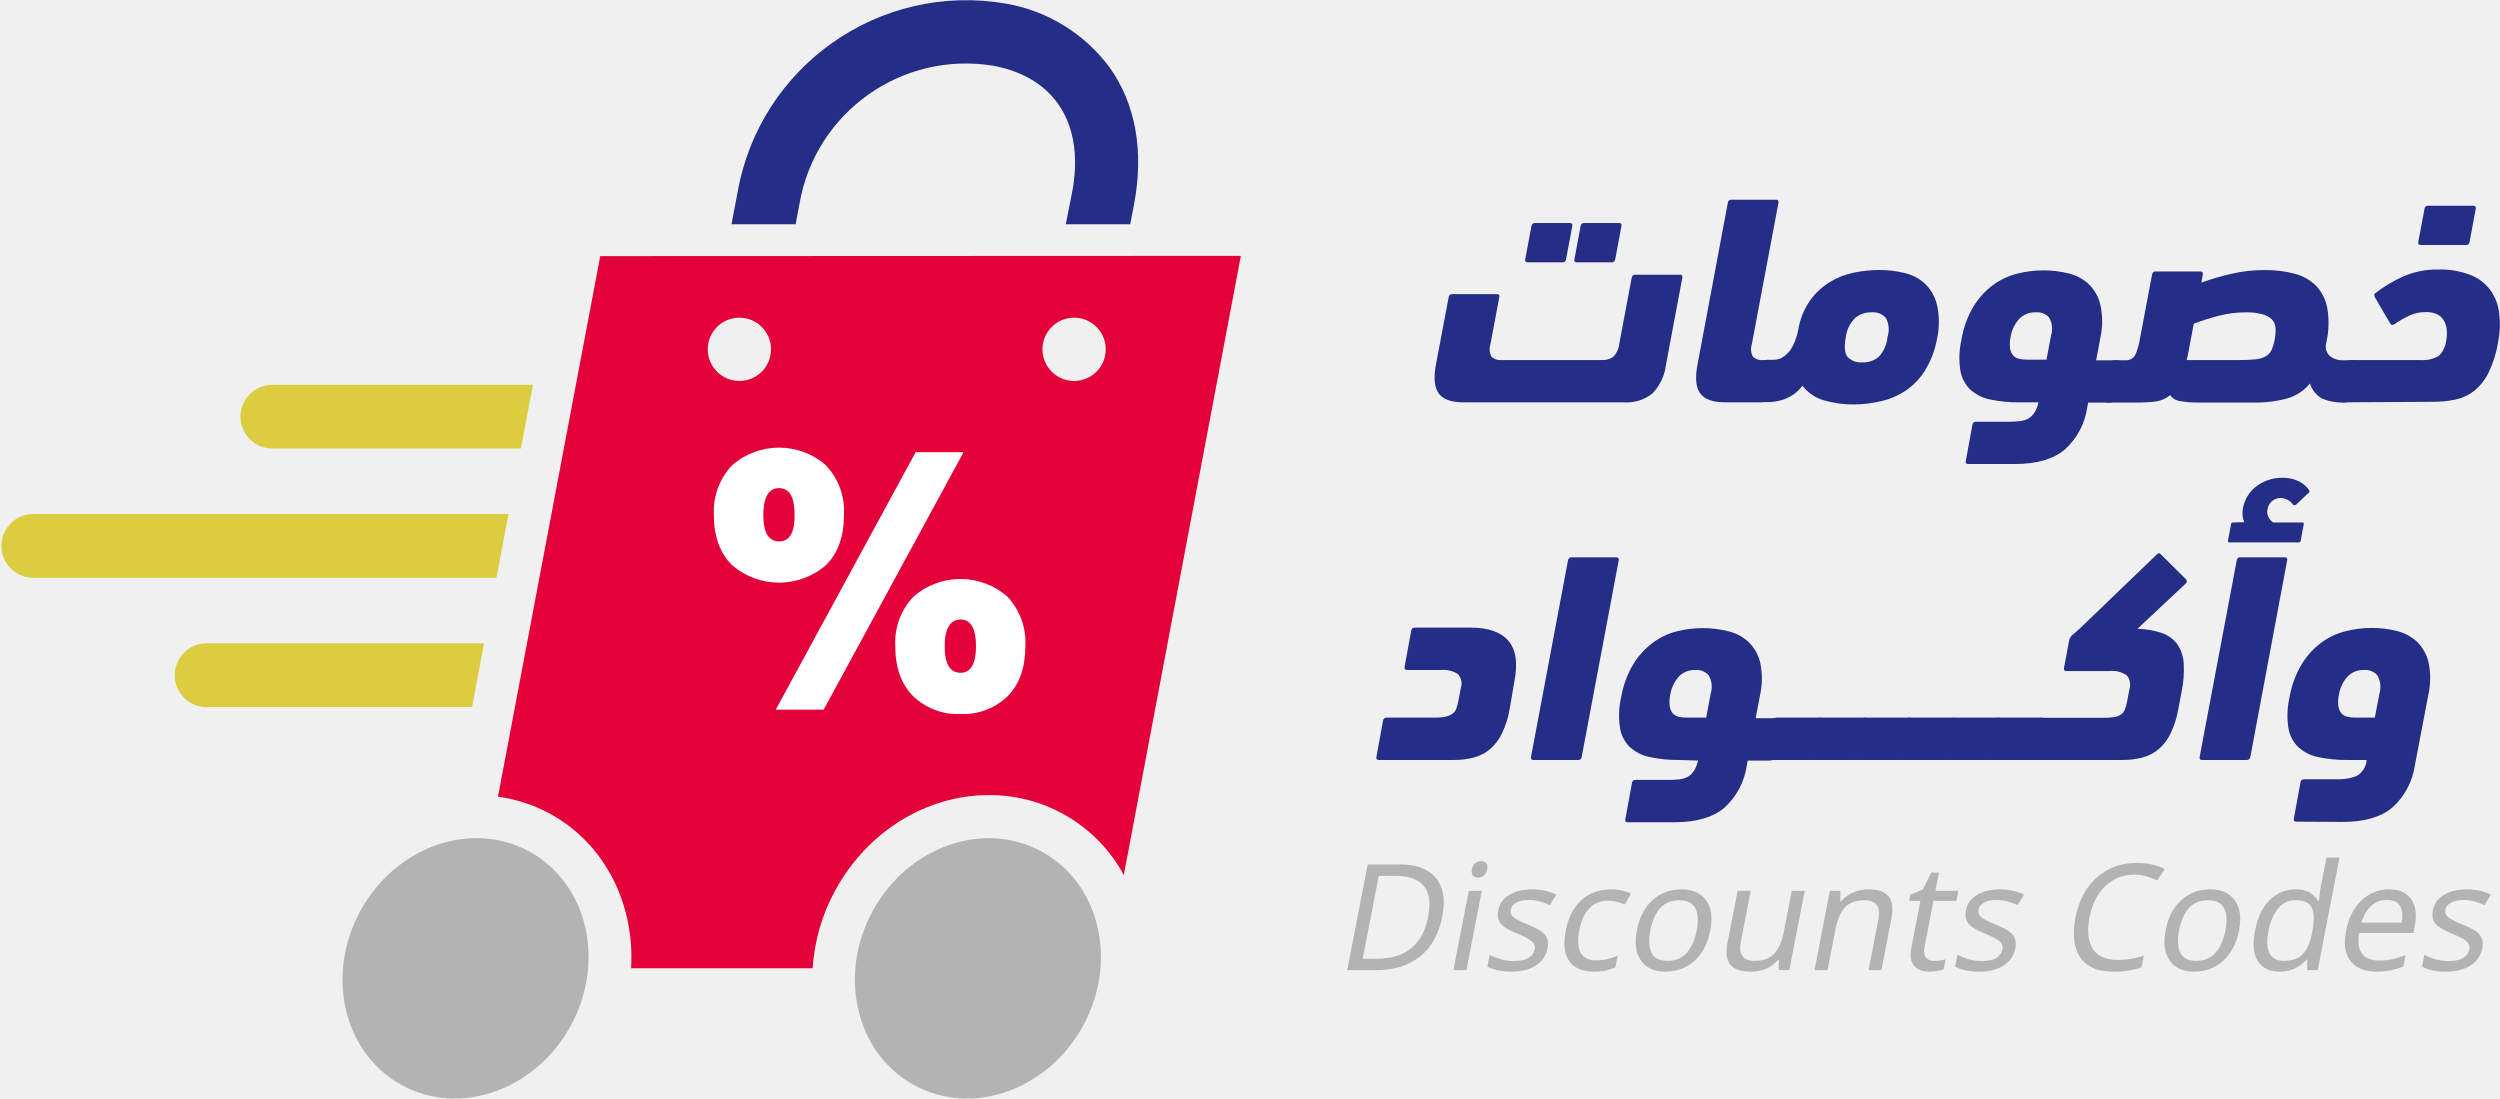
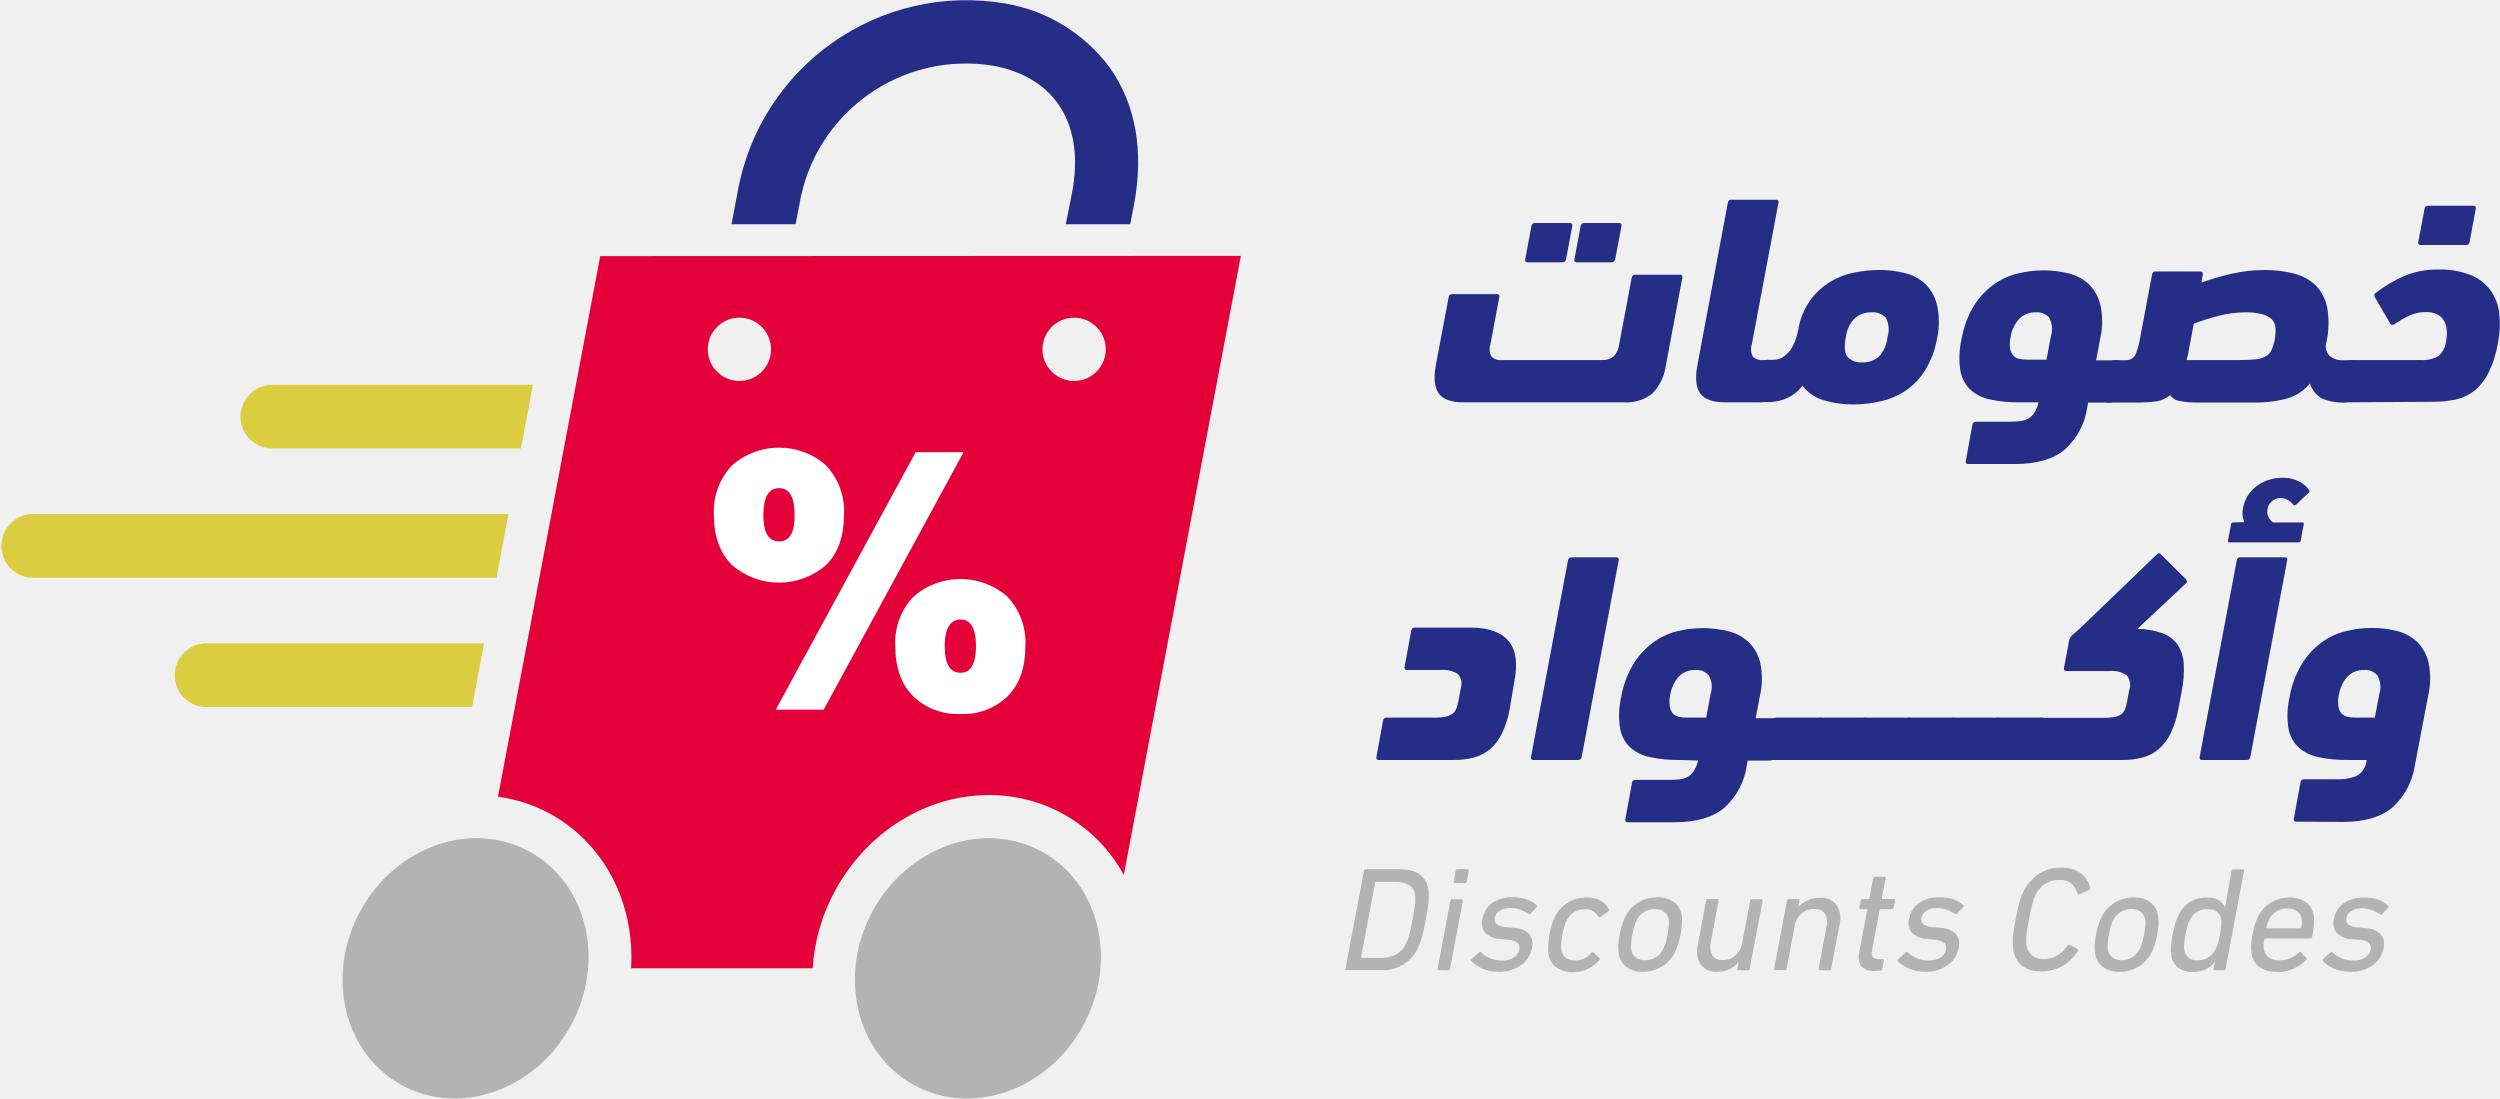
<svg xmlns="http://www.w3.org/2000/svg" viewBox="0 0 375.31 164.9">
  <defs>
-     <style>.cls-1{fill:#dbcc40;}.cls-2,.cls-5{fill:#b3b3b3;}.cls-3{fill:#e40139;}.cls-4{fill:#242e86;}.cls-5{font-size:22.67px;font-family:DINNextLTArabic-Regular, DIN Next LT Arabic;}.cls-6{fill:#fff;}</style>
+     <style>.cls-1{fill:#dbcc40;}.cls-2{fill:#b3b3b3;}.cls-3{fill:#e40139;}.cls-4{fill:#242e86;}.cls-5{fill:#fff;}</style>
  </defs>
  <g id="Layer_2" data-name="Layer 2">
    <g id="Main_Logo" data-name="Main Logo">
      <path class="cls-1" d="M40.88,57.77H80L78.2,67.33H40.88a4.78,4.78,0,0,1,0-9.56Z" />
      <path class="cls-1" d="M4.78,77.17H76.34l-1.81,9.57H4.78a4.79,4.79,0,0,1,0-9.57Z" />
      <path class="cls-1" d="M30.8,96.58H72.67l-1.81,9.57H30.8a4.79,4.79,0,0,1,0-9.57Z" />
      <ellipse class="cls-2" cx="69.89" cy="145.36" rx="19.98" ry="17.99" transform="translate(-91.18 136.98) rotate(-61.34)" />
      <ellipse class="cls-2" cx="146.8" cy="145.36" rx="19.98" ry="17.99" transform="translate(-51.15 204.47) rotate(-61.34)" />
      <path class="cls-3" d="M90.11,38.45h0v0L74.76,119.6a22.86,22.86,0,0,1,7.81,2.56c8.35,4.56,12.75,13.71,12.17,23.2H122a28,28,0,0,1,3.4-11.72c4.82-8.81,13.66-14.28,23.09-14.28a22.9,22.9,0,0,1,20.22,12l17.57-92.95ZM111,57.19a4.75,4.75,0,1,1,4.75-4.75A4.75,4.75,0,0,1,111,57.19Zm50.27,0A4.75,4.75,0,1,1,166,52.44,4.75,4.75,0,0,1,161.26,57.19Z" />
      <path class="cls-4" d="M119.44,33.67l.57-3A25.36,25.36,0,0,1,149.18,9.88c9.29,1.76,13.69,8.85,11.77,19L160,33.67h9.67l.58-3c1.51-8,.23-15.1-3.69-20.57A24.58,24.58,0,0,0,151,.54a34.88,34.88,0,0,0-40.27,28.32l-.91,4.81Z" />
      <path class="cls-4" d="M242.22,53.54a3.2,3.2,0,0,0,.86-1.86l1.88-10a.49.49,0,0,1,.53-.44h6.71c.3,0,.42.15.36.44L250.1,54.77a7.53,7.53,0,0,1-2,4.27,6.2,6.2,0,0,1-4.37,1.36h-24c-1.87,0-3.13-.45-3.76-1.36s-.77-2.33-.41-4.27l1.92-10.16a.49.49,0,0,1,.53-.45h6.71q.45,0,.36.45l-1.33,7.07a2.35,2.35,0,0,0,.16,1.86,1.91,1.91,0,0,0,1.54.51h15A2.72,2.72,0,0,0,242.22,53.54ZM229.34,39.38c-.3,0-.42-.15-.37-.45l.94-5a.49.49,0,0,1,.53-.45h5.24q.44,0,.36.45l-.94,5a.49.49,0,0,1-.53.45Zm7.38,0q-.45,0-.36-.45l.93-5a.49.49,0,0,1,.53-.45h5.24q.45,0,.36.45l-.94,5a.49.49,0,0,1-.53.45Z" />
      <path class="cls-4" d="M259.39,30.43a.49.49,0,0,1,.53-.45h6.71q.45,0,.36.45l-4,21.25a2.35,2.35,0,0,0,.16,1.86,1.91,1.91,0,0,0,1.54.51h.8a1.17,1.17,0,0,1,1.2.74,5,5,0,0,1,0,2.57,5.34,5.34,0,0,1-.89,2.46,1.9,1.9,0,0,1-1.47.58H259c-1.88,0-3.13-.45-3.77-1.36s-.77-2.33-.4-4.27Z" />
      <path class="cls-4" d="M278.33,60.72a15.33,15.33,0,0,1-4.54-.63,6.23,6.23,0,0,1-3.21-2.19,5.42,5.42,0,0,1-1.47,1.41,6.49,6.49,0,0,1-1.66.76,7.81,7.81,0,0,1-1.67.29c-.54,0-1,0-1.49,0a1.21,1.21,0,0,1-1.21-.67,4.39,4.39,0,0,1,0-2.41,6.08,6.08,0,0,1,.9-2.53,1.8,1.8,0,0,1,1.5-.74h.81a2.44,2.44,0,0,0,1.37-.4,4.18,4.18,0,0,0,1.07-1,6.4,6.4,0,0,0,.76-1.45,9.44,9.44,0,0,0,.47-1.64,10.49,10.49,0,0,1,1.77-4.4,10.3,10.3,0,0,1,2.93-2.75,11,11,0,0,1,3.63-1.44,19.55,19.55,0,0,1,3.83-.4,15.65,15.65,0,0,1,3.78.45A6.8,6.8,0,0,1,289,42.6a6.47,6.47,0,0,1,1.79,3.18,11.66,11.66,0,0,1,0,5.1A13.66,13.66,0,0,1,289,55.6a10.16,10.16,0,0,1-2.85,3,11,11,0,0,1-3.68,1.61A18.42,18.42,0,0,1,278.33,60.72Zm2.6-13.83a3.59,3.59,0,0,0-2.47.88,4.89,4.89,0,0,0-1.36,2.84c-.27,1.46-.18,2.45.29,3a2.73,2.73,0,0,0,2.13.79,3.67,3.67,0,0,0,2.5-.81,5,5,0,0,0,1.34-3,3.66,3.66,0,0,0-.26-2.89A2.59,2.59,0,0,0,280.93,46.89Z" />
      <path class="cls-4" d="M303.21,60.4a20.5,20.5,0,0,1-4.43-.42,6.28,6.28,0,0,1-3-1.5,5.19,5.19,0,0,1-1.49-2.88,12.39,12.39,0,0,1,.17-4.59A14.4,14.4,0,0,1,296.27,46a11.62,11.62,0,0,1,2.94-3.22,10.49,10.49,0,0,1,3.61-1.7,16.23,16.23,0,0,1,3.91-.49,15.66,15.66,0,0,1,3.81.45,6.79,6.79,0,0,1,3,1.59,6.26,6.26,0,0,1,1.77,3.11,11.58,11.58,0,0,1,0,5l-.63,3.35h3.08c1.19,0,1.59,1.05,1.2,3.13a6.08,6.08,0,0,1-.91,2.6,1.87,1.87,0,0,1-1.49.62h-3.08l-.14.76A10.54,10.54,0,0,1,310,67.47q-2.57,2.19-7.53,2.19h-7c-.3,0-.42-.15-.36-.44l1-5.46a.49.49,0,0,1,.53-.45h5a13.27,13.27,0,0,0,1.62-.09,3.27,3.27,0,0,0,1.27-.4,2.83,2.83,0,0,0,.9-.89,5,5,0,0,0,.6-1.53Zm2.42-13.51a3.3,3.3,0,0,0-2.52,1,5.39,5.39,0,0,0-1.28,2.75,4.81,4.81,0,0,0-.07,1.7,2.12,2.12,0,0,0,.45,1,1.6,1.6,0,0,0,.88.52,5.22,5.22,0,0,0,1.23.13h2.91l.67-3.58a3.44,3.44,0,0,0-.28-2.75A2.39,2.39,0,0,0,305.63,46.89Z" />
      <path class="cls-4" d="M330.49,42.42A39.22,39.22,0,0,1,335,41.1a21.77,21.77,0,0,1,4.95-.56,17.11,17.11,0,0,1,4.49.54,7.14,7.14,0,0,1,3.25,1.81,6.55,6.55,0,0,1,1.69,3.36,13.22,13.22,0,0,1-.14,5.16,2,2,0,0,0,.48,2,3,3,0,0,0,2.11.67h1.25c1.2,0,1.59,1.06,1.19,3.18a6.19,6.19,0,0,1-.86,2.35,1.79,1.79,0,0,1-1.52.82,7.94,7.94,0,0,1-3.19-.55,3.86,3.86,0,0,1-1.92-2.31,6.87,6.87,0,0,1-3.38,2.24,17.94,17.94,0,0,1-5.18.62h-8.46a12.76,12.76,0,0,1-2.45-.22,2.06,2.06,0,0,1-1.51-.89,4.44,4.44,0,0,1-2.1.94,21.41,21.41,0,0,1-2.95.17h-4.21a1.21,1.21,0,0,1-1.21-.67,4.83,4.83,0,0,1,0-2.55,5.87,5.87,0,0,1,.89-2.55,1.91,1.91,0,0,1,1.49-.58H319a1.59,1.59,0,0,0,1.56-.8,9.74,9.74,0,0,0,.68-2.33l1.84-9.75a.5.5,0,0,1,.53-.45h6.71c.3,0,.42.15.37.45Zm6.58,4.47a16.17,16.17,0,0,0-4,.52,34.8,34.8,0,0,0-3.73,1.18l-.73,3.85-.15.83a7.37,7.37,0,0,1-.2.78h8a21.67,21.67,0,0,0,2.39-.11,3.69,3.69,0,0,0,1.49-.45,2,2,0,0,0,.87-.94,7.54,7.54,0,0,0,.6-3.37,2.11,2.11,0,0,0-.57-1.26,3.35,3.35,0,0,0-1.45-.76A9.36,9.36,0,0,0,337.07,46.89Z" />
      <path class="cls-4" d="M351.84,60.4a1.2,1.2,0,0,1-1.21-.67,4.27,4.27,0,0,1,0-2.41c.41-2.18,1.22-3.27,2.41-3.27h10.29a4.73,4.73,0,0,0,2.78-.62,3.66,3.66,0,0,0,1.12-2.29,5.9,5.9,0,0,0,.09-1.56,3.41,3.41,0,0,0-.39-1.37,2.38,2.38,0,0,0-1-1,3.7,3.7,0,0,0-1.75-.36,5.74,5.74,0,0,0-2.51.54,15.37,15.37,0,0,0-2.16,1.25c-.28.18-.49.2-.64,0l-2.3-3.94a1,1,0,0,1-.13-.36c0-.12,0-.23.18-.35a20.57,20.57,0,0,1,4.25-2.53,12.7,12.7,0,0,1,5.18-1,12.47,12.47,0,0,1,4.8.81,6.9,6.9,0,0,1,3,2.26,7.35,7.35,0,0,1,1.34,3.49,14.15,14.15,0,0,1-.18,4.45,16.47,16.47,0,0,1-1.44,4.52,8.2,8.2,0,0,1-2.15,2.7,6.84,6.84,0,0,1-2.81,1.3,16.87,16.87,0,0,1-3.46.33ZM363.4,36.78c-.29,0-.42-.14-.36-.44l.94-5a.49.49,0,0,1,.53-.45h6.8q.45,0,.36.45l-.93,5a.49.49,0,0,1-.54.44Z" />
      <path class="cls-4" d="M226.64,106.44a13.91,13.91,0,0,1-1.14,3.62,7.18,7.18,0,0,1-1.77,2.37,6.34,6.34,0,0,1-2.42,1.28,11.78,11.78,0,0,1-3.09.38H207c-.3,0-.42-.15-.37-.45l1-5.46a.5.5,0,0,1,.53-.45h7.21a7.67,7.67,0,0,0,1.7-.15,2.81,2.81,0,0,0,1-.45,1.63,1.63,0,0,0,.57-.78,8.15,8.15,0,0,0,.31-1.17l.34-1.83a2.14,2.14,0,0,0-.44-2.17,4,4,0,0,0-2.52-.6h-5.1c-.3,0-.42-.15-.37-.45l1-5.46a.5.5,0,0,1,.53-.45h8.37q4,0,5.7,2t.87,6.13Z" />
      <path class="cls-4" d="M237.45,113.64a.5.5,0,0,1-.54.45H230.2c-.29,0-.42-.15-.36-.45l5.56-29.53a.5.5,0,0,1,.54-.44h6.71c.29,0,.41.15.36.44Z" />
      <path class="cls-4" d="M252.12,114.09a19.85,19.85,0,0,1-4.43-.43,6.28,6.28,0,0,1-3-1.5,5.12,5.12,0,0,1-1.49-2.88,12.39,12.39,0,0,1,.17-4.59,14.27,14.27,0,0,1,1.84-5,11.48,11.48,0,0,1,2.94-3.22,10.14,10.14,0,0,1,3.61-1.7,15.93,15.93,0,0,1,7.72,0,6.79,6.79,0,0,1,3,1.59,6.31,6.31,0,0,1,1.77,3.11,11.58,11.58,0,0,1-.05,5l-.63,3.35h3.08c1.19,0,1.59,1,1.2,3.14a6.08,6.08,0,0,1-.91,2.59,1.86,1.86,0,0,1-1.48.63h-3.09l-.14.76a10.54,10.54,0,0,1-3.34,6.3q-2.56,2.2-7.53,2.2h-7q-.45,0-.36-.45l1-5.46a.49.49,0,0,1,.53-.45h5a15.81,15.81,0,0,0,1.62-.08,3.45,3.45,0,0,0,1.27-.41,2.83,2.83,0,0,0,.9-.89,5,5,0,0,0,.6-1.52Zm2.42-13.51a3.29,3.29,0,0,0-2.52,1,5.39,5.39,0,0,0-1.28,2.75,4.81,4.81,0,0,0-.07,1.7,2.2,2.2,0,0,0,.45,1.06,1.65,1.65,0,0,0,.88.51,5.28,5.28,0,0,0,1.23.13h2.91l.67-3.57a3.46,3.46,0,0,0-.28-2.76A2.39,2.39,0,0,0,254.54,100.58Z" />
      <path class="cls-4" d="M265.68,114.09a1.22,1.22,0,0,1-1.19-.58,4.46,4.46,0,0,1,.05-2.38,7.37,7.37,0,0,1,.87-2.61,1.68,1.68,0,0,1,1.47-.79h6.21a1.17,1.17,0,0,1,1.2.79,5,5,0,0,1,0,2.48,5.53,5.53,0,0,1-.9,2.51,1.93,1.93,0,0,1-1.47.58Z" />
      <path class="cls-4" d="M272.34,114.09a1.2,1.2,0,0,1-1.18-.58,4.43,4.43,0,0,1,0-2.38,7.37,7.37,0,0,1,.87-2.61,1.69,1.69,0,0,1,1.47-.79h6.22a1.16,1.16,0,0,1,1.19.79,4.85,4.85,0,0,1,0,2.48,5.68,5.68,0,0,1-.89,2.51,1.94,1.94,0,0,1-1.48.58Z" />
      <path class="cls-4" d="M279,114.09a1.22,1.22,0,0,1-1.19-.58,4.46,4.46,0,0,1,.05-2.38,7.37,7.37,0,0,1,.87-2.61,1.68,1.68,0,0,1,1.47-.79h6.21a1.17,1.17,0,0,1,1.2.79,5,5,0,0,1,0,2.48,5.53,5.53,0,0,1-.9,2.51,1.93,1.93,0,0,1-1.47.58Z" />
      <path class="cls-4" d="M285.67,114.09a1.2,1.2,0,0,1-1.18-.58,4.43,4.43,0,0,1,0-2.38,7.37,7.37,0,0,1,.87-2.61,1.69,1.69,0,0,1,1.47-.79h6.22a1.16,1.16,0,0,1,1.19.79,4.85,4.85,0,0,1,0,2.48,5.68,5.68,0,0,1-.89,2.51,1.94,1.94,0,0,1-1.48.58Z" />
      <path class="cls-4" d="M292.34,114.09a1.22,1.22,0,0,1-1.19-.58,4.46,4.46,0,0,1,.05-2.38,7.37,7.37,0,0,1,.87-2.61,1.68,1.68,0,0,1,1.47-.79h6.21a1.17,1.17,0,0,1,1.2.79,5,5,0,0,1,0,2.48,5.53,5.53,0,0,1-.9,2.51,1.93,1.93,0,0,1-1.47.58Z" />
      <path class="cls-4" d="M299,114.09a1.2,1.2,0,0,1-1.18-.58,4.43,4.43,0,0,1,0-2.38,7.37,7.37,0,0,1,.87-2.61,1.69,1.69,0,0,1,1.47-.79h6.22a1.16,1.16,0,0,1,1.19.79,4.85,4.85,0,0,1,0,2.48,5.68,5.68,0,0,1-.89,2.51,1.94,1.94,0,0,1-1.48.58Z" />
      <path class="cls-4" d="M320.88,94.4a12.24,12.24,0,0,1,3.72.65,4.77,4.77,0,0,1,2.29,1.7,5.81,5.81,0,0,1,.94,2.86,16.15,16.15,0,0,1-.31,4.19l-.5,2.64a13.91,13.91,0,0,1-1.14,3.62,7.18,7.18,0,0,1-1.77,2.37,6.27,6.27,0,0,1-2.42,1.28,11.78,11.78,0,0,1-3.09.38H305.45a1.19,1.19,0,0,1-1.21-.72,7.93,7.93,0,0,1,.92-5,1.91,1.91,0,0,1,1.48-.61h9.13a9.33,9.33,0,0,0,1.63-.11,2.44,2.44,0,0,0,1-.38,1.62,1.62,0,0,0,.59-.76,5.78,5.78,0,0,0,.35-1.25l.32-1.7a2.26,2.26,0,0,0-.39-2.19,3.88,3.88,0,0,0-2.57-.63h-6.48c-.3,0-.42-.15-.37-.45l.8-4.25a1.9,1.9,0,0,1,.64-.87l1-.87,11.43-11c.26-.27.47-.31.61-.14l3.8,3.76q.33.36.06.63Z" />
      <path class="cls-4" d="M337.83,113.64a.5.5,0,0,1-.53.45h-6.71c-.3,0-.42-.15-.37-.45l5.57-29.53a.48.48,0,0,1,.53-.44H343c.3,0,.42.15.36.44Zm-.92-35.25a3.69,3.69,0,0,1-.17-2.19,5.35,5.35,0,0,1,.63-1.66,5.2,5.2,0,0,1,1.23-1.43,6.3,6.3,0,0,1,1.78-1,6.41,6.41,0,0,1,2.26-.38,5.2,5.2,0,0,1,2.53.56,3.93,3.93,0,0,1,1.5,1.32.28.28,0,0,1-.12.4l-1.85,1.75a.33.33,0,0,1-.45,0,2.39,2.39,0,0,0-1.86-1,2.11,2.11,0,0,0-1.22.4,1.92,1.92,0,0,0-.76,1.3,1.67,1.67,0,0,0,.16,1.21,2.2,2.2,0,0,0,.68.76h4.38c.18,0,.25.1.21.31l-.44,2.37c0,.21-.15.32-.33.32H334.69c-.18,0-.25-.11-.21-.32l.45-2.37c0-.21.15-.31.33-.31Z" />
      <path class="cls-4" d="M344.72,123.35q-.45,0-.36-.45l1-5.46a.49.49,0,0,1,.53-.45h5a7.18,7.18,0,0,0,2.92-.51,3,3,0,0,0,1.48-2.39h-2.82a20,20,0,0,1-4.44-.43,6.28,6.28,0,0,1-3-1.5,5.12,5.12,0,0,1-1.49-2.88,12.39,12.39,0,0,1,.17-4.59,14.27,14.27,0,0,1,1.85-5,11.46,11.46,0,0,1,2.93-3.22,10.22,10.22,0,0,1,3.61-1.7,15.84,15.84,0,0,1,3.92-.5,15.52,15.52,0,0,1,3.8.45,6.88,6.88,0,0,1,3,1.59,6.37,6.37,0,0,1,1.76,3.11,11.58,11.58,0,0,1-.05,5l-2,10.47a10.54,10.54,0,0,1-3.34,6.3q-2.55,2.2-7.52,2.2Zm10.2-22.77a3.31,3.31,0,0,0-2.52,1,5.39,5.39,0,0,0-1.28,2.75,4.81,4.81,0,0,0-.07,1.7,2.2,2.2,0,0,0,.45,1.06,1.68,1.68,0,0,0,.89.51,5.19,5.19,0,0,0,1.22.13h2.91l.68-3.57a3.5,3.5,0,0,0-.29-2.76A2.38,2.38,0,0,0,354.92,100.58Z" />
-       <text class="cls-5" transform="matrix(0.98, 0, -0.19, 0.98, 200.09, 145.64)">Discounts Codes</text>
-       <path class="cls-6" d="M126.7,77.28c0,3.22-.88,5.73-2.66,7.52a10.75,10.75,0,0,1-14.18,0q-2.69-2.68-2.69-7.52a10,10,0,0,1,2.72-7.41,10.67,10.67,0,0,1,14.12,0A10,10,0,0,1,126.7,77.28Zm-12.11,0q0,4,2.37,4t2.33-4q0-4-2.33-4T114.59,77.28Zm22.87-9.39h7.19l-21,38.65h-7.19ZM153.93,97c0,3.22-.88,5.73-2.66,7.52a9.53,9.53,0,0,1-7.07,2.67,9.64,9.64,0,0,1-7.11-2.67q-2.68-2.69-2.69-7.52a10,10,0,0,1,2.72-7.41,10.68,10.68,0,0,1,14.13,0A10,10,0,0,1,153.93,97Zm-12.11,0q0,4,2.38,4c1.54,0,2.32-1.34,2.32-4s-.78-4-2.32-4S141.82,94.39,141.82,97Z" />
+       <path class="cls-2" d="M204.77,130.72a.25.25,0,0,1,.27-.23h5.1c2.6,0,4,1.08,4.34,3.23,0,.21,0,.43,0,.65a8.08,8.08,0,0,1,0,.82c0,.33-.07.73-.14,1.19l-.3,1.69c-.13.67-.24,1.23-.34,1.69s-.2.86-.3,1.18-.2.6-.29.83-.19.44-.29.64a5.76,5.76,0,0,1-5.56,3.23h-5.1c-.15,0-.21-.07-.18-.22Zm-.43,12.94c0,.09,0,.14.11.14h2.77a5,5,0,0,0,2.31-.48,3.58,3.58,0,0,0,1.52-1.6,5,5,0,0,0,.22-.46,4.46,4.46,0,0,0,.23-.68c.08-.28.16-.62.25-1s.19-.9.3-1.49.2-1.09.26-1.49.11-.74.14-1a4.25,4.25,0,0,0,0-.68c0-.18,0-.33,0-.47a2.15,2.15,0,0,0-.92-1.59,4,4,0,0,0-2.13-.48H206.6a.15.15,0,0,0-.16.14Z" />
+       <path class="cls-2" d="M216,145.64c-.15,0-.21-.07-.18-.22l1.92-10.23A.25.25,0,0,1,218,135h1.43c.14,0,.2.08.18.22l-1.93,10.23a.25.25,0,0,1-.27.22Zm2.42-13.07c-.15,0-.21-.08-.18-.23l.3-1.62a.25.25,0,0,1,.27-.23h1.51c.15,0,.21.08.18.23l-.3,1.62a.25.25,0,0,1-.27.23Z" />
+       <path class="cls-2" d="M225,145.89a6.25,6.25,0,0,1-1.42-.15,5.45,5.45,0,0,1-1.14-.37,5.43,5.43,0,0,1-1.55-1.08c-.08-.11-.06-.21.06-.32l1.1-1c.12-.1.23-.1.31,0a4.36,4.36,0,0,0,3.07,1.23,3.17,3.17,0,0,0,1.84-.46,1.75,1.75,0,0,0,.8-1.17,1.08,1.08,0,0,0-.22-1,2.72,2.72,0,0,0-1.57-.5l-1.11-.11a3.3,3.3,0,0,1-2.21-.94,2.32,2.32,0,0,1-.41-2.07,3.69,3.69,0,0,1,1.48-2.4,5.21,5.21,0,0,1,3.1-.85,6.05,6.05,0,0,1,2.08.33,4.47,4.47,0,0,1,1.48.85c.11.07.1.18,0,.31l-.94,1a.23.23,0,0,1-.32,0,4.89,4.89,0,0,0-1.17-.6,4.34,4.34,0,0,0-1.54-.27,2.68,2.68,0,0,0-1.59.42,1.62,1.62,0,0,0-.72,1,1,1,0,0,0,.26,1,2.89,2.89,0,0,0,1.57.45l1.1.11a3.24,3.24,0,0,1,2.25.94,2.38,2.38,0,0,1,.4,2.07,4,4,0,0,1-1.59,2.54A5.54,5.54,0,0,1,225,145.89Z" />
+       <path class="cls-2" d="M232.6,140.3a12.58,12.58,0,0,1,.38-1.55,8.59,8.59,0,0,1,.46-1.15,5.1,5.1,0,0,1,2-2.14,5.43,5.43,0,0,1,2.79-.73,4.05,4.05,0,0,1,2.06.48,3.08,3.08,0,0,1,1.26,1.32c.05.12,0,.22-.13.31l-1.13.81c-.13.08-.24.08-.31,0a2.73,2.73,0,0,0-.81-.87,2.4,2.4,0,0,0-1.26-.28,3,3,0,0,0-1.57.41,2.85,2.85,0,0,0-1.13,1.26,5.63,5.63,0,0,0-.37.93c-.1.34-.19.75-.28,1.23a12.2,12.2,0,0,0-.18,1.23,4.25,4.25,0,0,0,0,.95,1.78,1.78,0,0,0,.65,1.26,2.34,2.34,0,0,0,1.42.41,2.92,2.92,0,0,0,1.37-.29,4.32,4.32,0,0,0,1.14-.87.22.22,0,0,1,.32,0l.83.8a.21.21,0,0,1,0,.32,5.43,5.43,0,0,1-1.76,1.32,5.14,5.14,0,0,1-2.24.48,4.07,4.07,0,0,1-2.51-.74,3,3,0,0,1-1.16-2.13,7,7,0,0,1,0-1.15A14.64,14.64,0,0,1,232.6,140.3Z" />
+       <path class="cls-2" d="M246.63,145.89a3.92,3.92,0,0,1-2.52-.76A3.13,3.13,0,0,1,243,143a7.53,7.53,0,0,1-.05-1.17,11.39,11.39,0,0,1,.21-1.55,9.87,9.87,0,0,1,.38-1.54,7.86,7.86,0,0,1,.48-1.16,5.16,5.16,0,0,1,2-2.13,5.4,5.4,0,0,1,2.8-.74,4.09,4.09,0,0,1,2.53.74,3.08,3.08,0,0,1,1.14,2.13,6.32,6.32,0,0,1,0,1.16,10,10,0,0,1-.2,1.54,12.13,12.13,0,0,1-.38,1.55,10,10,0,0,1-.49,1.17,5.14,5.14,0,0,1-1.94,2.11A5.26,5.26,0,0,1,246.63,145.89Zm.33-1.74a3,3,0,0,0,1.6-.43,3.07,3.07,0,0,0,1.12-1.24,6.05,6.05,0,0,0,.36-.92,11.93,11.93,0,0,0,.3-1.26c.09-.52.15-.94.18-1.25a5.48,5.48,0,0,0,0-.91,1.87,1.87,0,0,0-.66-1.24,2.22,2.22,0,0,0-1.43-.43,2.94,2.94,0,0,0-2.72,1.67,6,6,0,0,0-.37.91c-.09.31-.19.73-.29,1.25s-.16.94-.18,1.26a4.68,4.68,0,0,0,0,.92,1.82,1.82,0,0,0,.65,1.24A2.25,2.25,0,0,0,247,144.15Z" />
+       <path class="cls-2" d="M261,145.64c-.15,0-.21-.07-.18-.22l.19-1h0a4,4,0,0,1-1.34,1.07,4.06,4.06,0,0,1-1.85.4,2.85,2.85,0,0,1-2.52-1.1,3.77,3.77,0,0,1-.42-2.93l1.25-6.67a.25.25,0,0,1,.27-.22h1.43c.14,0,.2.08.18.22l-1.17,6.22a2.85,2.85,0,0,0,.19,2,1.81,1.81,0,0,0,1.65.71,2.72,2.72,0,0,0,1.88-.71,3.33,3.33,0,0,0,1-1.92l1.2-6.33A.24.24,0,0,1,263,135h1.43c.14,0,.2.08.18.22l-1.93,10.23a.24.24,0,0,1-.26.22Z" />
+       <path class="cls-2" d="M273.19,145.64c-.15,0-.21-.07-.18-.22l1.18-6.24a2.7,2.7,0,0,0-.22-2,1.79,1.79,0,0,0-1.66-.71,2.81,2.81,0,0,0-1.9.7,3.19,3.19,0,0,0-1,1.9l-1.19,6.35a.25.25,0,0,1-.27.22h-1.43c-.14,0-.2-.07-.18-.22l1.93-10.23a.25.25,0,0,1,.27-.22h1.42c.15,0,.21.08.18.22l-.18,1h0a3.7,3.7,0,0,1,1.33-1,4.25,4.25,0,0,1,1.93-.41,2.86,2.86,0,0,1,2.51,1.09,3.69,3.69,0,0,1,.43,2.92l-1.26,6.68a.24.24,0,0,1-.26.22Z" />
+       <path class="cls-2" d="M281.46,145.76a2.45,2.45,0,0,1-2.08-.73,3,3,0,0,1-.22-2.3l1.15-6.11c0-.09,0-.13-.11-.13h-.89c-.15,0-.21-.08-.18-.23l.2-1.07a.24.24,0,0,1,.26-.22h.89a.15.15,0,0,0,.16-.13l.57-3a.24.24,0,0,1,.26-.22h1.43c.15,0,.21.07.18.22l-.57,3c0,.09,0,.13.11.13h1.69c.15,0,.21.08.19.22l-.21,1.07a.24.24,0,0,1-.26.23h-1.69a.14.14,0,0,0-.16.13l-1.14,6q-.15.79.12,1.08a1.34,1.34,0,0,0,1,.28h.47c.15,0,.21.07.18.22l-.24,1.29a.25.25,0,0,1-.27.23Z" />
+       <path class="cls-2" d="M289.05,145.89a6.25,6.25,0,0,1-1.42-.15,5.45,5.45,0,0,1-1.14-.37,5.84,5.84,0,0,1-1.55-1.08c-.08-.11-.06-.21.06-.32l1.1-1c.12-.1.23-.1.31,0a4.17,4.17,0,0,0,1.3.87,4.24,4.24,0,0,0,1.77.36,3.21,3.21,0,0,0,1.85-.46,1.79,1.79,0,0,0,.8-1.17,1.11,1.11,0,0,0-.23-1,2.71,2.71,0,0,0-1.56-.5l-1.12-.11a3.33,3.33,0,0,1-2.21-.94,2.32,2.32,0,0,1-.41-2.07,3.66,3.66,0,0,1,1.49-2.4,5.2,5.2,0,0,1,3.09-.85,6.11,6.11,0,0,1,2.09.33,4.52,4.52,0,0,1,1.47.85c.11.07.1.18,0,.31l-.94,1a.23.23,0,0,1-.32,0,4.89,4.89,0,0,0-1.17-.6,4.3,4.3,0,0,0-1.54-.27,2.68,2.68,0,0,0-1.59.42,1.58,1.58,0,0,0-.71,1,1,1,0,0,0,.26,1,2.83,2.83,0,0,0,1.57.45l1.09.11a3.24,3.24,0,0,1,2.25.94,2.41,2.41,0,0,1,.41,2.07,4,4,0,0,1-1.6,2.54A5.54,5.54,0,0,1,289.05,145.89Z" />
+       <path class="cls-2" d="M302.22,142.32c0-.22-.05-.44-.06-.67a6.35,6.35,0,0,1,0-.83c0-.32.08-.7.15-1.15s.16-1,.28-1.6.22-1.16.32-1.6.19-.83.28-1.15.19-.6.28-.83.2-.45.32-.68a6.4,6.4,0,0,1,2.38-2.68,6.28,6.28,0,0,1,3.33-.88,4.7,4.7,0,0,1,2.8.79,3.83,3.83,0,0,1,1.48,2.26.26.26,0,0,1-.15.29l-1.45.65c-.17.07-.26,0-.3-.11a3.08,3.08,0,0,0-.9-1.46,2.64,2.64,0,0,0-1.83-.57,3.72,3.72,0,0,0-2.12.58,4.33,4.33,0,0,0-1.44,1.65c-.08.16-.15.33-.23.52s-.14.42-.21.69-.16.62-.25,1-.2.9-.31,1.5-.2,1.09-.26,1.5-.11.75-.14,1a6.41,6.41,0,0,0,0,.7,3.89,3.89,0,0,0,0,.51,2.66,2.66,0,0,0,.82,1.65,2.75,2.75,0,0,0,1.9.58,3.55,3.55,0,0,0,2-.57,5.48,5.48,0,0,0,1.46-1.46c.09-.15.2-.18.33-.11l1.22.65c.09.06.1.15,0,.29a6.46,6.46,0,0,1-2.33,2.26,6.19,6.19,0,0,1-3.1.79,4.72,4.72,0,0,1-3-.88A3.9,3.9,0,0,1,302.22,142.32Z" />
+       <path class="cls-2" d="M318.17,145.89a3.94,3.94,0,0,1-2.52-.76,3.08,3.08,0,0,1-1.14-2.11,6.47,6.47,0,0,1-.05-1.17,13.87,13.87,0,0,1,.58-3.09,7.91,7.91,0,0,1,.49-1.16,5.16,5.16,0,0,1,2-2.13,5.37,5.37,0,0,1,2.8-.74,4,4,0,0,1,2.52.74A3.13,3.13,0,0,1,324,137.6a7.35,7.35,0,0,1,.05,1.16,13.31,13.31,0,0,1-.2,1.54,14.1,14.1,0,0,1-.38,1.55,10,10,0,0,1-.49,1.17,5.23,5.23,0,0,1-4.76,2.87Zm.33-1.74a3,3,0,0,0,1.6-.43,3.07,3.07,0,0,0,1.12-1.24,6.1,6.1,0,0,0,.37-.92c.09-.32.19-.74.29-1.26a10.62,10.62,0,0,0,.18-1.25,4.58,4.58,0,0,0,0-.91,1.83,1.83,0,0,0-.66-1.24,2.22,2.22,0,0,0-1.43-.43,3,3,0,0,0-1.6.43,3.07,3.07,0,0,0-1.12,1.24,5.07,5.07,0,0,0-.36.91,11.41,11.41,0,0,0-.29,1.25,10.46,10.46,0,0,0-.18,1.26,4.7,4.7,0,0,0,0,.92,1.87,1.87,0,0,0,.66,1.24A2.22,2.22,0,0,0,318.5,144.15Z" />
+       <path class="cls-2" d="M332.48,145.64c-.15,0-.21-.07-.18-.22l.19-1h0a4.06,4.06,0,0,1-1.3,1.07,4.33,4.33,0,0,1-2,.42,3.47,3.47,0,0,1-2.22-.65,2.75,2.75,0,0,1-1-1.91,5.42,5.42,0,0,1-.05-1.34,13.86,13.86,0,0,1,.24-1.69,16.54,16.54,0,0,1,.39-1.68,7.31,7.31,0,0,1,.55-1.33,4.38,4.38,0,0,1,4.16-2.56,3.41,3.41,0,0,1,1.85.41,2.27,2.27,0,0,1,.91,1.06h0l1-5.48a.25.25,0,0,1,.27-.23h1.42c.15,0,.21.08.18.23l-2.77,14.7a.24.24,0,0,1-.26.22Zm-2.55-1.49a2.81,2.81,0,0,0,2.67-1.62,4.54,4.54,0,0,0,.36-.91c.1-.35.21-.79.31-1.32s.16-1,.19-1.32a4.49,4.49,0,0,0,0-.91c-.15-1.07-.84-1.6-2.06-1.6a2.8,2.8,0,0,0-2.64,1.6,5.39,5.39,0,0,0-.37,1,11.57,11.57,0,0,0-.3,1.25c-.09.49-.15.91-.18,1.27a4.35,4.35,0,0,0,0,1A1.8,1.8,0,0,0,329.93,144.15Z" />
+       <path class="cls-2" d="M341.73,145.89a4.09,4.09,0,0,1-2.59-.75A3.07,3.07,0,0,1,338,143a5.84,5.84,0,0,1-.05-1.13,11.3,11.3,0,0,1,.21-1.56,12.72,12.72,0,0,1,.37-1.57,5.91,5.91,0,0,1,.47-1.13,5,5,0,0,1,1.95-2.14,5.34,5.34,0,0,1,2.78-.73,4,4,0,0,1,2.5.74,3.13,3.13,0,0,1,1.15,2.13c0,.18,0,.36,0,.55s0,.39,0,.63-.05.51-.09.82-.1.65-.18,1.05a.25.25,0,0,1-.28.23h-6.75a.14.14,0,0,0-.16.13,5.09,5.09,0,0,0-.1.74,4.93,4.93,0,0,0,0,.55,2,2,0,0,0,.74,1.4,2.65,2.65,0,0,0,1.61.45,4.08,4.08,0,0,0,1.69-.33,4.56,4.56,0,0,0,1.27-.85c.14-.12.26-.13.35,0l.75.82c.09.09.08.19,0,.31a6.27,6.27,0,0,1-4.51,1.83Zm3.59-6.53a.15.15,0,0,0,.16-.13,4,4,0,0,0,.07-1.2,1.8,1.8,0,0,0-.68-1.22,2.27,2.27,0,0,0-1.46-.43,3.08,3.08,0,0,0-1.63.43,3,3,0,0,0-1.14,1.22,4.72,4.72,0,0,0-.38,1.2c0,.09,0,.13.11.13Z" />
+       <path class="cls-2" d="M352.82,145.89a6.25,6.25,0,0,1-1.42-.15,5.45,5.45,0,0,1-1.14-.37,5.43,5.43,0,0,1-1.55-1.08c-.08-.11-.06-.21.06-.32l1.1-1c.12-.1.23-.1.31,0a4.36,4.36,0,0,0,3.07,1.23,3.15,3.15,0,0,0,1.84-.46,1.77,1.77,0,0,0,.81-1.17,1.11,1.11,0,0,0-.23-1,2.72,2.72,0,0,0-1.57-.5L353,141a3.33,3.33,0,0,1-2.21-.94,2.32,2.32,0,0,1-.41-2.07,3.66,3.66,0,0,1,1.49-2.4,5.18,5.18,0,0,1,3.09-.85,6.15,6.15,0,0,1,2.09.33,4.52,4.52,0,0,1,1.47.85c.11.07.1.18,0,.31l-.94,1a.23.23,0,0,1-.32,0,4.89,4.89,0,0,0-1.17-.6,4.34,4.34,0,0,0-1.54-.27,2.68,2.68,0,0,0-1.59.42,1.58,1.58,0,0,0-.71,1,1,1,0,0,0,.26,1,2.82,2.82,0,0,0,1.56.45l1.1.11a3.24,3.24,0,0,1,2.25.94,2.38,2.38,0,0,1,.4,2.07,3.93,3.93,0,0,1-1.59,2.54A5.54,5.54,0,0,1,352.82,145.89Z" />
+       <path class="cls-5" d="M126.7,77.28c0,3.22-.88,5.73-2.66,7.52a10.75,10.75,0,0,1-14.18,0q-2.69-2.68-2.69-7.52a10,10,0,0,1,2.72-7.41,10.67,10.67,0,0,1,14.12,0A10,10,0,0,1,126.7,77.28Zm-12.11,0q0,4,2.37,4t2.33-4q0-4-2.33-4T114.59,77.28Zm22.87-9.39h7.19l-21,38.65h-7.19ZM153.93,97c0,3.22-.88,5.73-2.66,7.52a9.53,9.53,0,0,1-7.07,2.67,9.64,9.64,0,0,1-7.11-2.67q-2.68-2.69-2.69-7.52a10,10,0,0,1,2.72-7.41,10.68,10.68,0,0,1,14.13,0A10,10,0,0,1,153.93,97Zm-12.11,0q0,4,2.38,4c1.54,0,2.32-1.34,2.32-4s-.78-4-2.32-4S141.82,94.39,141.82,97Z" />
    </g>
  </g>
</svg>
